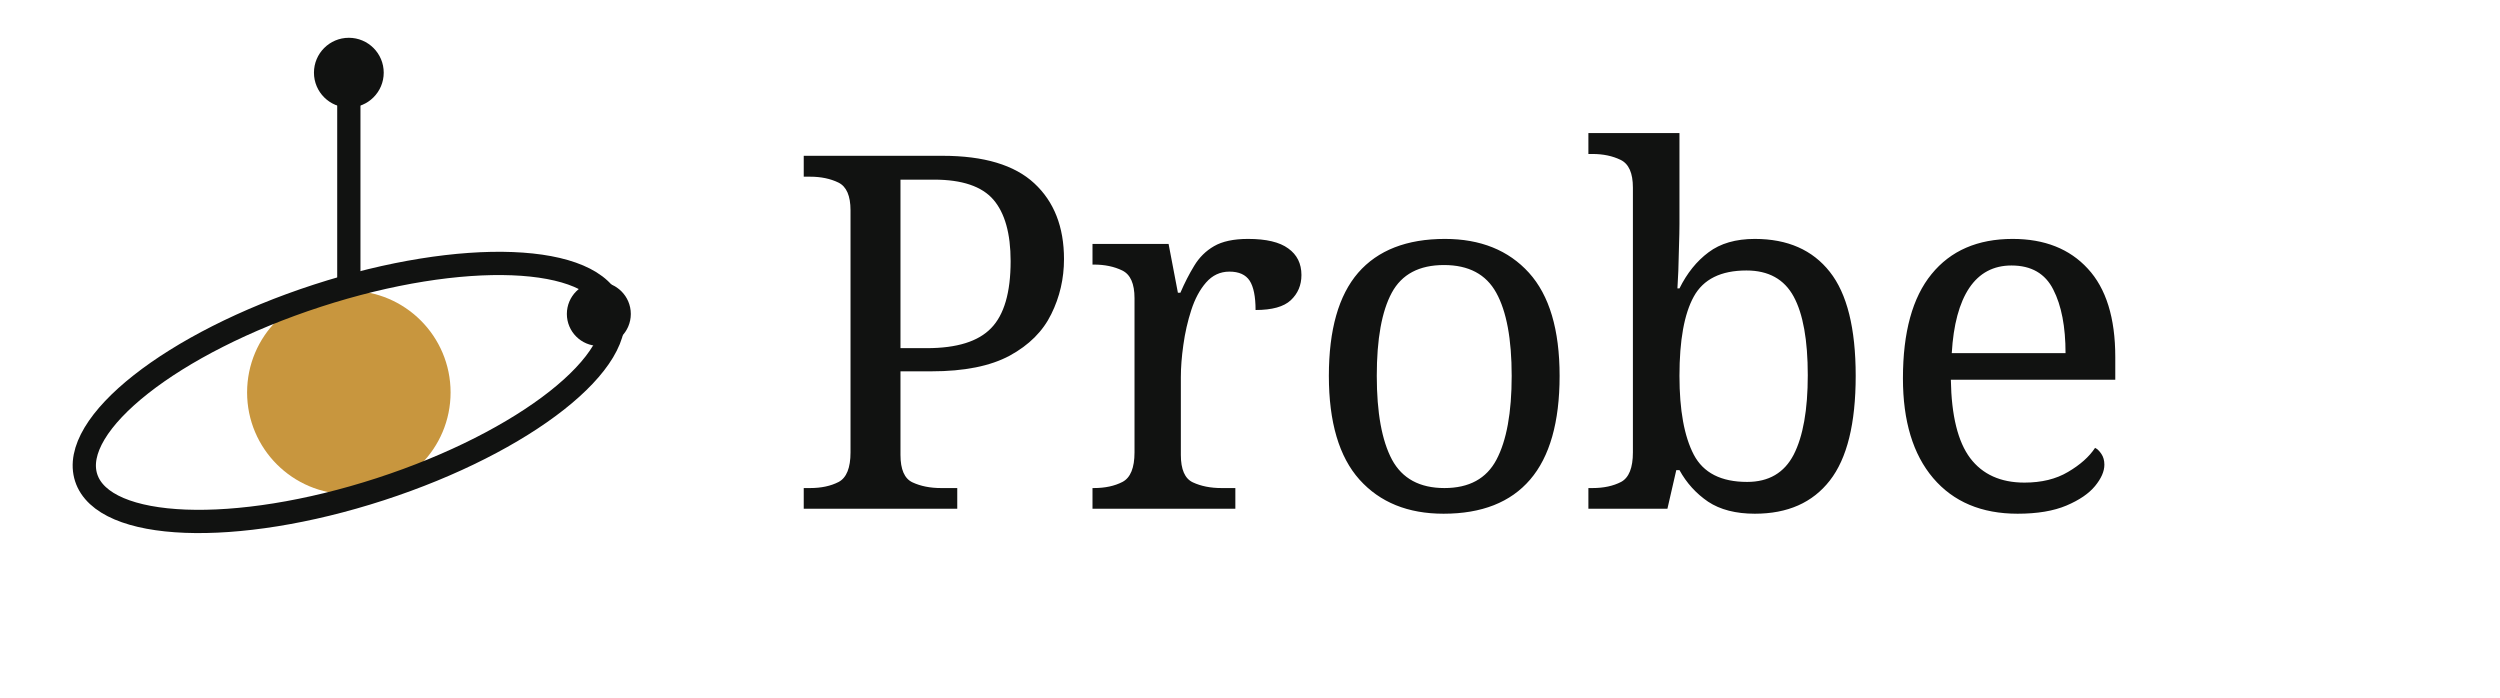
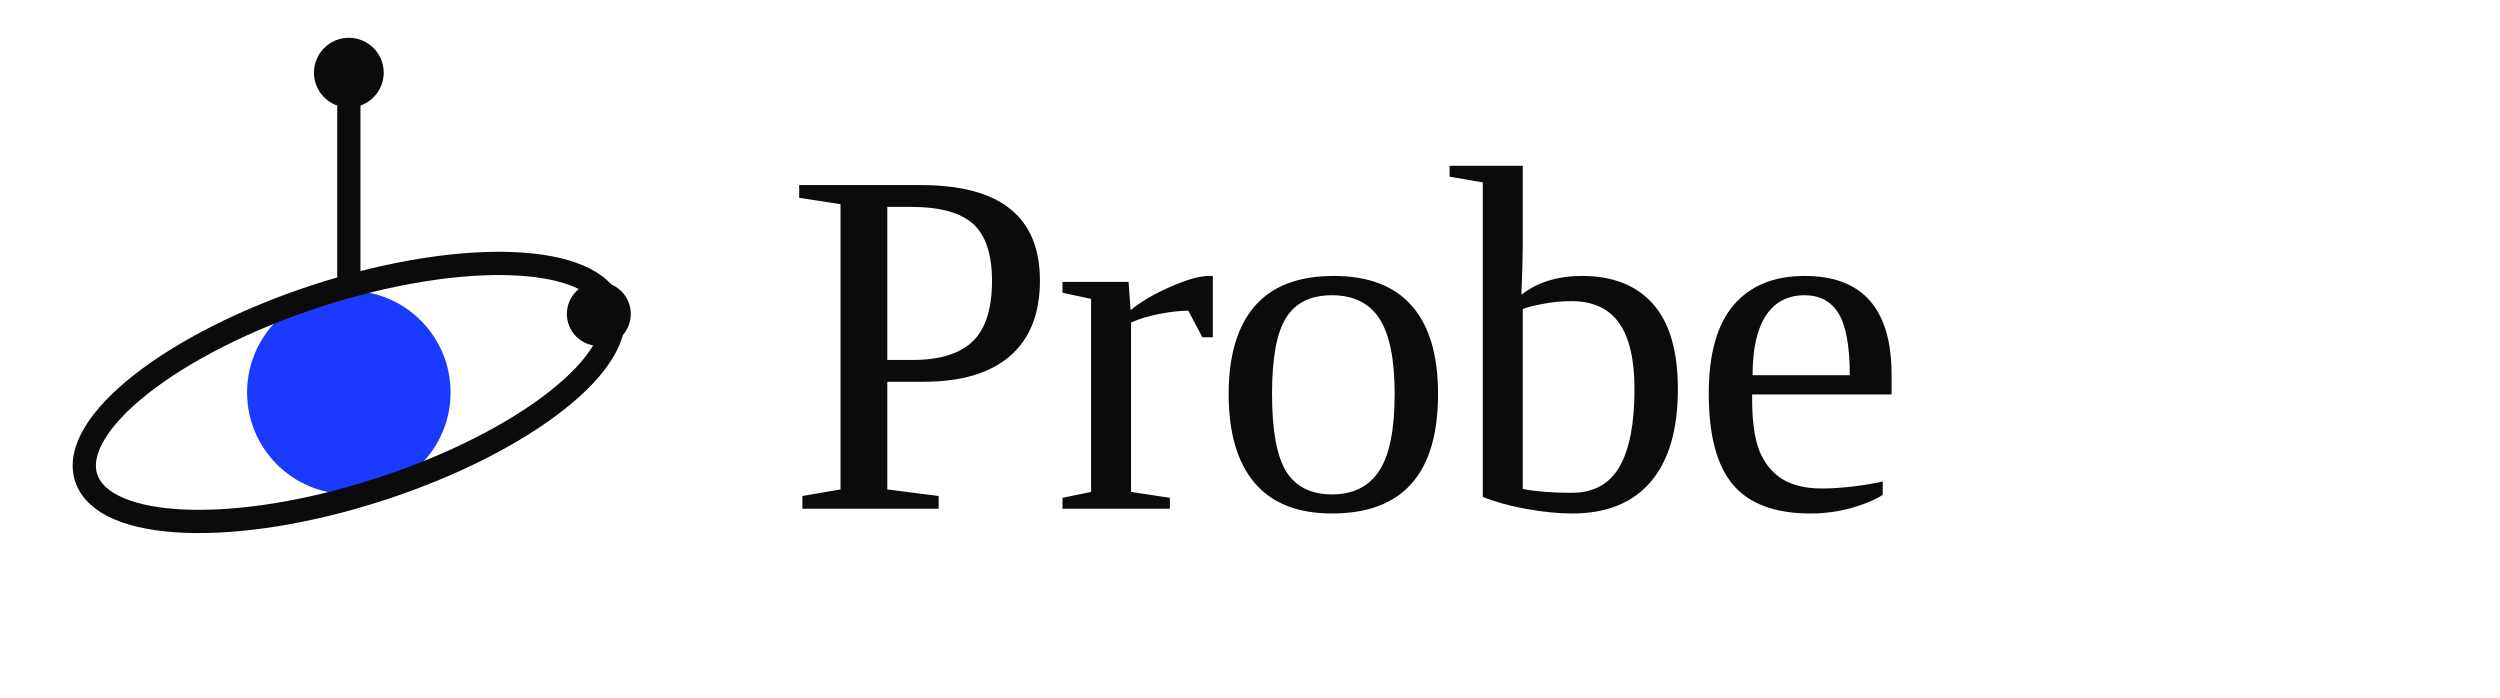
<svg xmlns="http://www.w3.org/2000/svg" viewBox="0 0 172 48" fill="none" role="img" aria-label="Probe">
-   <circle cx="24" cy="27" r="7" fill="#C8963E" />
-   <ellipse cx="24" cy="27" rx="19" ry="7" transform="rotate(-18 24 27)" stroke="#111211" stroke-width="1.6" />
-   <path d="M24 20V6" stroke="#111211" stroke-width="1.6" />
-   <circle cx="24" cy="5" r="2.4" fill="#111211" />
-   <circle cx="41.2" cy="21.6" r="2.2" fill="#111211" />
-   <text x="54" y="35" font-family="'Instrument Serif', Georgia, serif" font-size="34" letter-spacing="-0.5" fill="#111211">Probe</text>
+   <circle cx="24" cy="27" r="7" fill="#1A3BFF" />
+   <ellipse cx="24" cy="27" rx="19" ry="7" transform="rotate(-18 24 27)" stroke="#0B0B0C" stroke-width="1.6" />
+   <path d="M24 20V6" stroke="#0B0B0C" stroke-width="1.6" />
+   <circle cx="24" cy="5" r="2.4" fill="#0B0B0C" />
+   <circle cx="41.2" cy="21.6" r="2.2" fill="#0B0B0C" />
+   <text x="54" y="35" font-family="Tinos, 'Times New Roman', serif" font-size="34" letter-spacing="-0.5" fill="#0B0B0C">Probe</text>
</svg>
